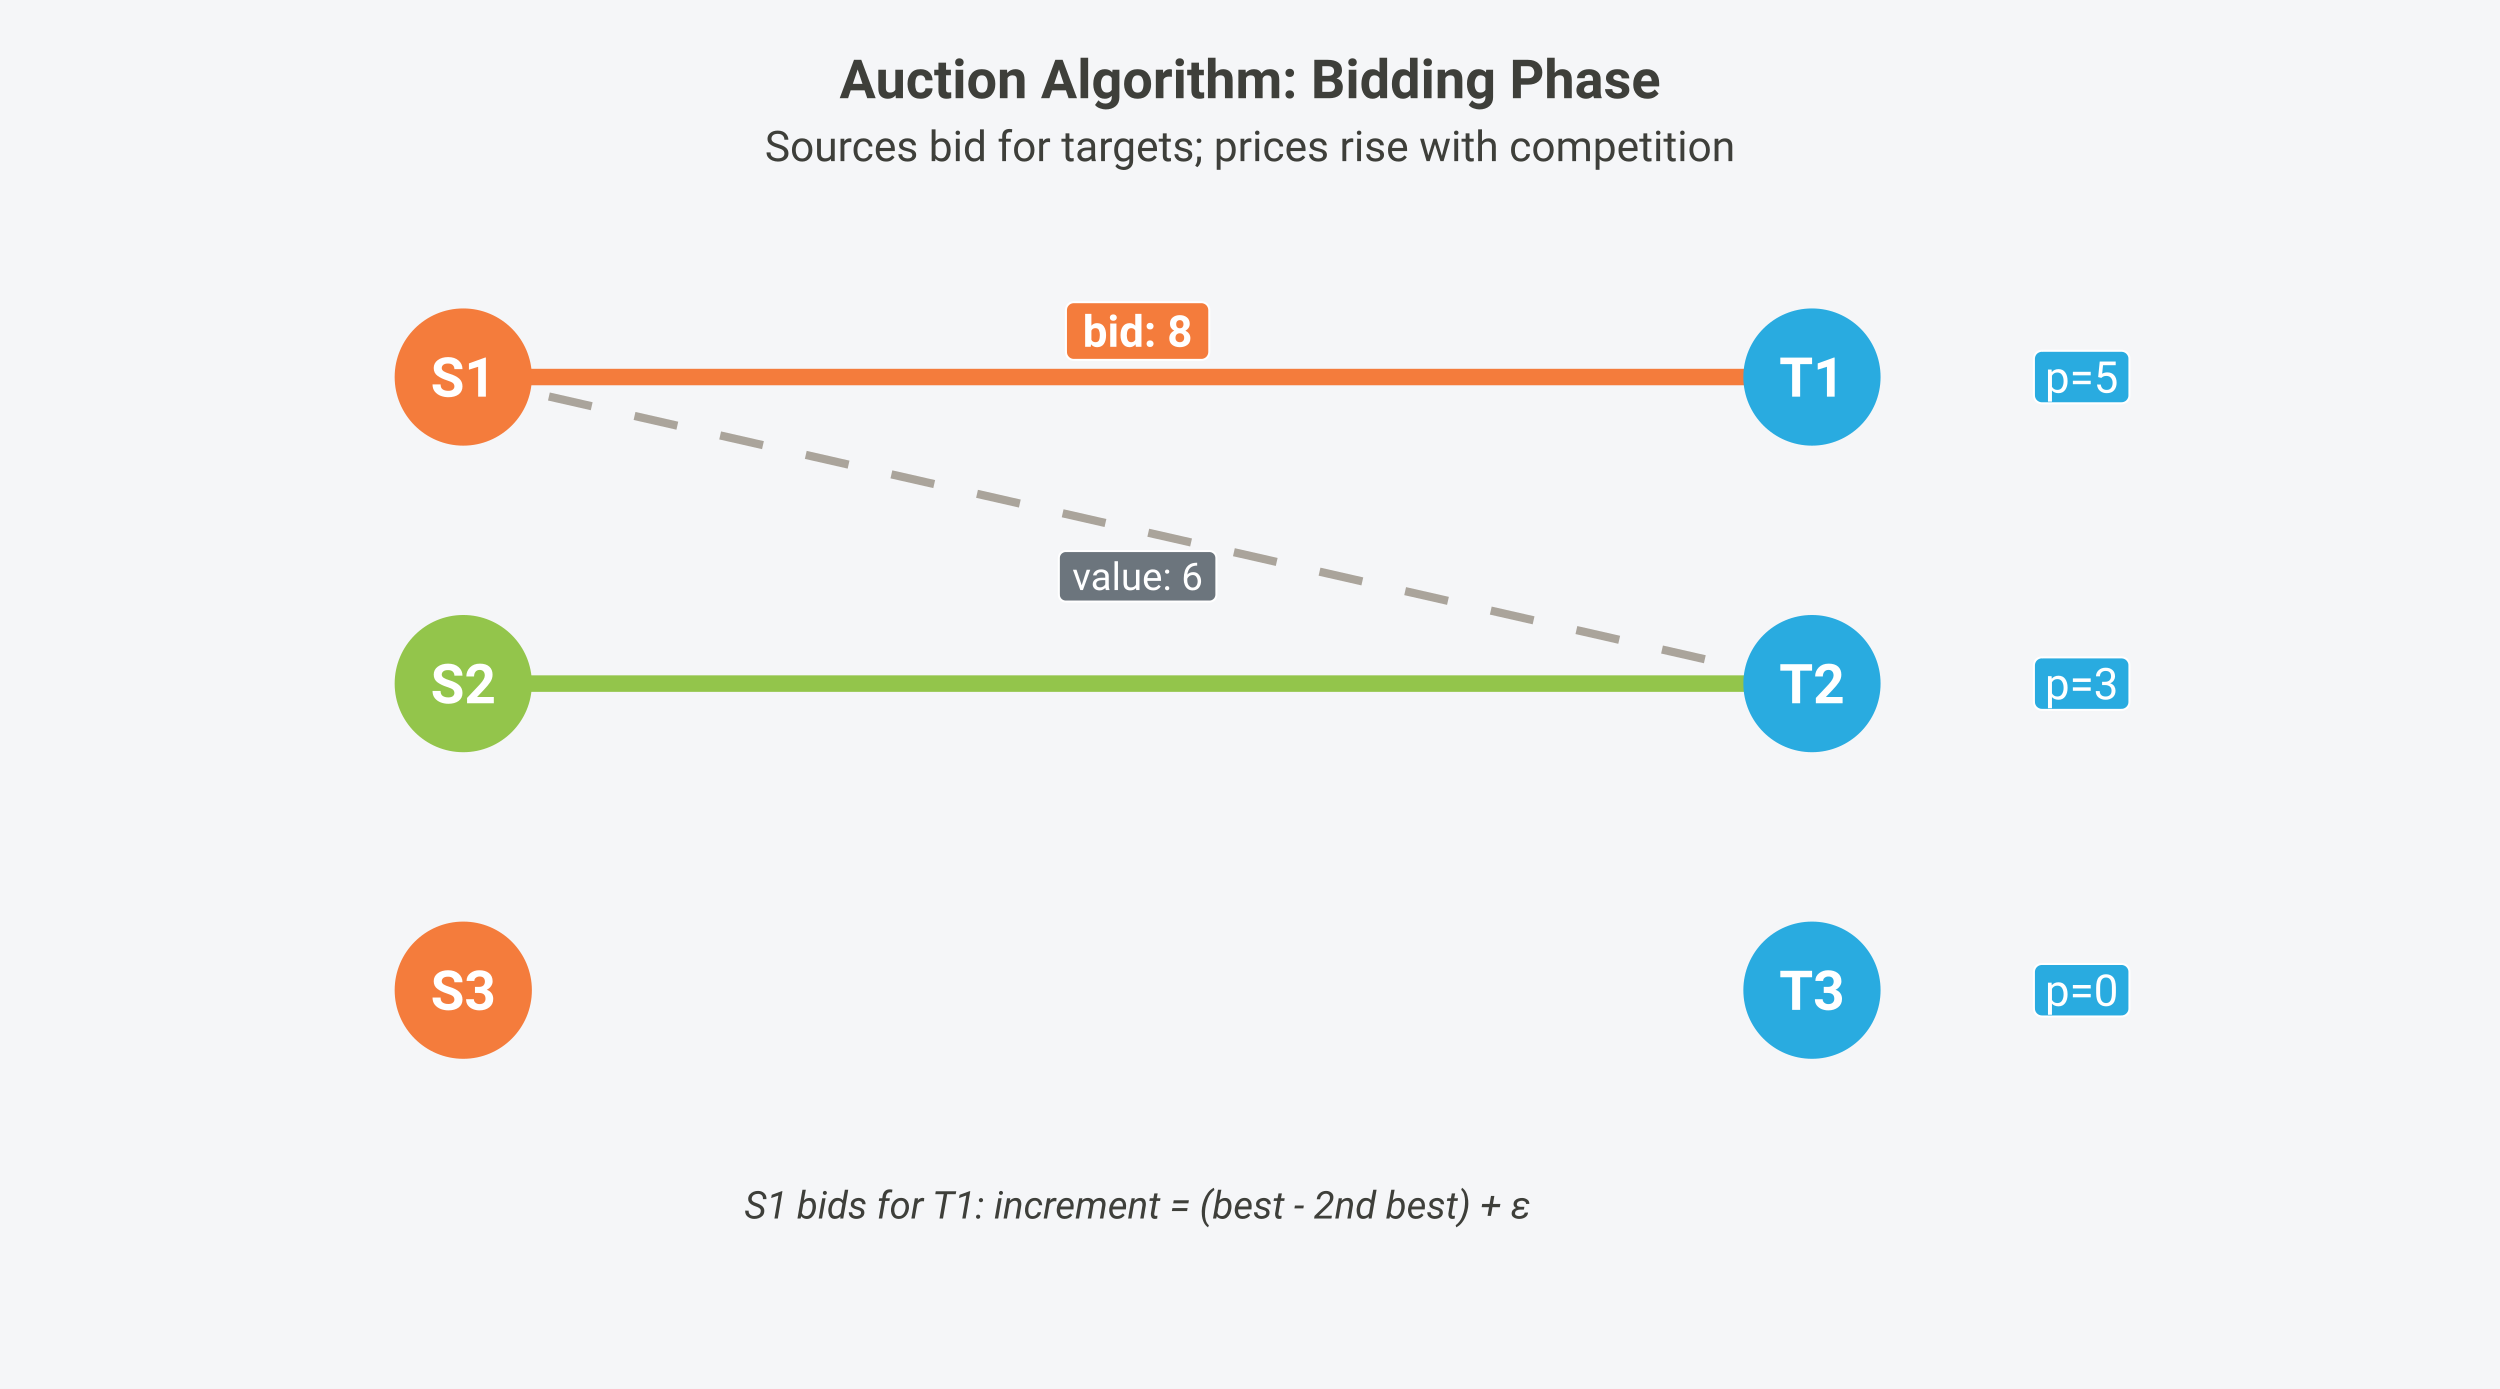
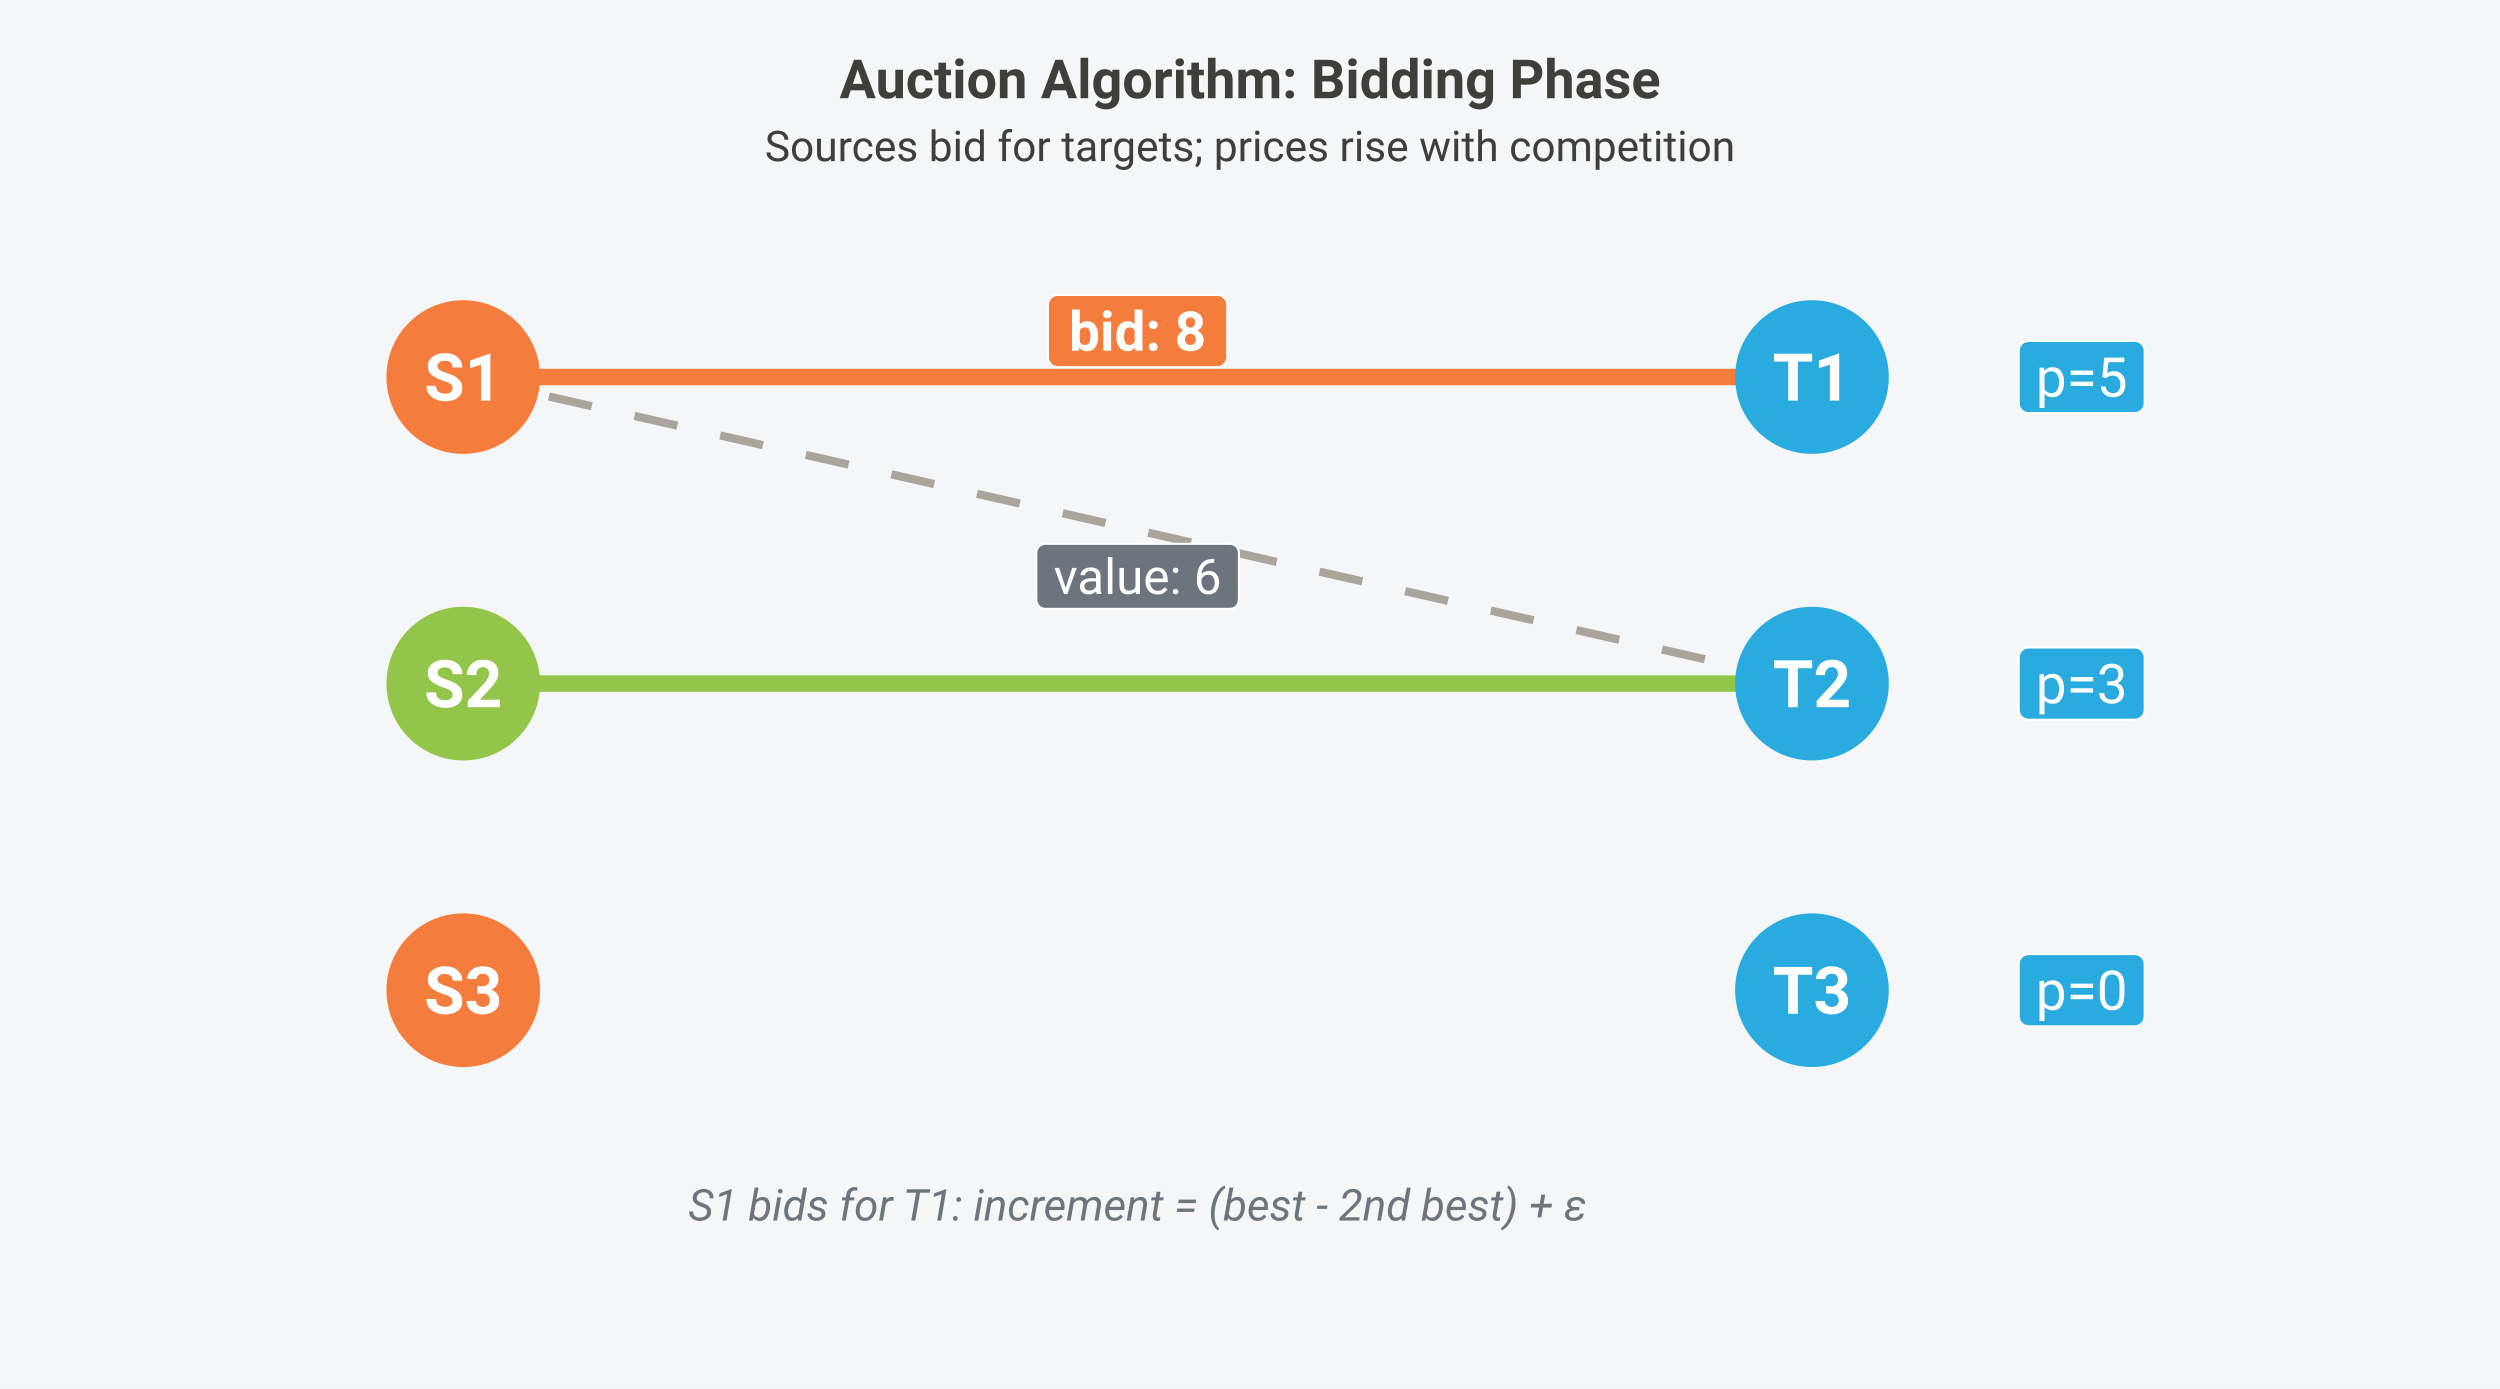
<svg xmlns="http://www.w3.org/2000/svg" width="648.00pt" height="360.00pt" viewBox="0 0 648.00 360.00">
  <g class="svglite">
    <defs>
      <style type="text/css">
    /* theme-aware-processed */
    .svglite line, .svglite polyline, .svglite polygon, .svglite path, .svglite circle {
      fill: none;
      stroke: #3E3F3A;
      stroke-linecap: round;
      stroke-linejoin: round;
      stroke-miterlimit: 10.00;
    }
    .svglite &gt; g &gt; rect {
      fill: none;
      stroke: #3E3F3A;
      stroke-linecap: round;
      stroke-linejoin: round;
      stroke-miterlimit: 10.00;
    }
    .svglite text {
      white-space: pre;
      fill: #3E3F3A;
    }
    .svglite g.glyphgroup path {
      fill: inherit;
      stroke: none;
    }
  </style>
    </defs>
    <rect width="100%" height="100%" style="stroke: none; fill: #F5F6F8;" />
    <defs>
      <clipPath id="cpMC4wMHw2NDguMDB8MC4wMHwzNjAuMDA=">
        <rect x="0.00" y="0.00" width="648.00" height="360.00" />
      </clipPath>
    </defs>
    <g clip-path="url(#cpMC4wMHw2NDguMDB8MC4wMHwzNjAuMDA=)">
      <rect x="0.00" y="0" width="648.00" height="360.00" style="stroke-width: 0.00; stroke: none;" /> fill: #F5F6F8;' /&gt;
</g>
    <defs>
      <clipPath id="cpOS45Nnw2MzguMDR8NDQuMDh8MzUwLjA0">
        <rect x="9.96" y="44.08" width="628.07" height="305.95" />
      </clipPath>
    </defs>
    <g clip-path="url(#cpOS45Nnw2MzguMDR8NDQuMDh8MzUwLjA0)">
      <line x1="120.08" y1="97.73" x2="469.66" y2="177.19" style="stroke-width: 2.13; stroke: #AAA49B; stroke-dasharray: 11.38,11.38; stroke-linecap: butt;" />
      <polygon points="465.60,178.45 469.66,177.19 466.54,174.30 " style="stroke-width: 2.13; stroke: #AAA49B; stroke-dasharray: 11.38,11.38; stroke-linecap: butt; fill: #AAA49B;" />
      <line x1="120.08" y1="177.19" x2="469.66" y2="177.19" style="stroke-width: 4.27; stroke: #93C54B; stroke-linecap: butt;" />
      <line x1="120.08" y1="97.73" x2="469.66" y2="97.73" style="stroke-width: 4.27; stroke: #F47C3C; stroke-linecap: butt;" />
      <polygon points="464.75,100.56 469.66,97.73 464.75,94.89 " style="stroke-width: 4.27; stroke: #F47C3C; stroke-linecap: butt; fill: #F47C3C;" />
-       <polygon points="278.34,93.29 311.40,93.29 311.32,93.29 311.65,93.28 311.97,93.21 312.28,93.09 312.56,92.93 312.82,92.72 313.04,92.47 313.21,92.19 313.34,91.89 313.42,91.57 313.45,91.24 313.45,91.24 313.45,80.37 313.45,80.37 313.42,80.04 313.34,79.72 313.21,79.42 313.04,79.14 312.82,78.89 312.56,78.68 312.28,78.52 311.97,78.40 311.65,78.33 311.40,78.32 278.34,78.32 278.59,78.33 278.26,78.32 277.93,78.36 277.61,78.45 277.31,78.59 277.04,78.78 276.81,79.01 276.61,79.27 276.45,79.56 276.35,79.88 276.30,80.20 276.29,80.37 276.29,91.24 276.30,91.08 276.30,91.41 276.35,91.73 276.45,92.05 276.61,92.34 276.81,92.60 277.04,92.83 277.31,93.02 277.61,93.16 277.93,93.25 278.26,93.29 " style="stroke-width: 0.53; stroke: #FFFFFF; fill: #F47C3C;" />
-       <text x="294.87" y="89.88" text-anchor="middle" style="font-size: 11.38px; font-weight: bold;fill: #FFFFFF; font-family: &quot;Roboto&quot;, -apple-system, BlinkMacSystemFont, &quot;Segoe UI&quot;, system-ui, sans-serif;" textLength="30.33px" lengthAdjust="spacingAndGlyphs">bid: 8</text>
-       <polygon points="276.24,155.93 313.49,155.93 313.42,155.93 313.71,155.92 313.99,155.86 314.26,155.76 314.51,155.61 314.73,155.43 314.93,155.22 315.08,154.97 315.19,154.71 315.26,154.43 315.29,154.14 315.29,154.14 315.29,144.62 315.29,144.62 315.26,144.33 315.19,144.05 315.08,143.79 314.93,143.54 314.73,143.33 314.51,143.15 314.26,143.00 313.99,142.90 313.71,142.84 313.49,142.83 276.24,142.83 276.46,142.84 276.17,142.83 275.89,142.86 275.61,142.94 275.35,143.07 275.11,143.23 274.90,143.43 274.73,143.66 274.59,143.92 274.50,144.19 274.46,144.48 274.45,144.62 274.45,154.14 274.46,153.99 274.46,154.28 274.50,154.57 274.59,154.84 274.73,155.10 274.90,155.33 275.11,155.53 275.35,155.69 275.61,155.81 275.89,155.89 276.17,155.93 " style="stroke-width: 0.53; stroke: #FFFFFF; fill: #6C757D;" />
-       <text x="294.87" y="152.94" text-anchor="middle" style="font-size: 9.96px;fill: #FFFFFF; font-family: &quot;Roboto&quot;, -apple-system, BlinkMacSystemFont, &quot;Segoe UI&quot;, system-ui, sans-serif;" textLength="34.86px" lengthAdjust="spacingAndGlyphs">value: 6</text>
-       <circle cx="120.08" cy="97.73" r="17.43" style="stroke-width: 0.71; stroke: #F47C3C; fill: #F47C3C;" />
-       <circle cx="120.08" cy="177.19" r="17.43" style="stroke-width: 0.71; stroke: #93C54B; fill: #93C54B;" />
-       <circle cx="120.08" cy="256.66" r="17.43" style="stroke-width: 0.71; stroke: #F47C3C; fill: #F47C3C;" />
-       <text x="120.08" y="102.82" text-anchor="middle" style="font-size: 14.23px; font-weight: bold;fill: #FFFFFF; font-family: &quot;Roboto&quot;, -apple-system, BlinkMacSystemFont, &quot;Segoe UI&quot;, system-ui, sans-serif;" textLength="17.39px" lengthAdjust="spacingAndGlyphs">S1</text>
-       <text x="120.08" y="182.28" text-anchor="middle" style="font-size: 14.23px; font-weight: bold;fill: #FFFFFF; font-family: &quot;Roboto&quot;, -apple-system, BlinkMacSystemFont, &quot;Segoe UI&quot;, system-ui, sans-serif;" textLength="17.39px" lengthAdjust="spacingAndGlyphs">S2</text>
-       <text x="120.08" y="261.75" text-anchor="middle" style="font-size: 14.23px; font-weight: bold;fill: #FFFFFF; font-family: &quot;Roboto&quot;, -apple-system, BlinkMacSystemFont, &quot;Segoe UI&quot;, system-ui, sans-serif;" textLength="17.39px" lengthAdjust="spacingAndGlyphs">S3</text>
-       <circle cx="469.66" cy="97.73" r="17.43" style="stroke-width: 0.71; stroke: #29ABE0; fill: #29ABE0;" />
-       <circle cx="469.66" cy="177.19" r="17.43" style="stroke-width: 0.71; stroke: #29ABE0; fill: #29ABE0;" />
-       <circle cx="469.66" cy="256.66" r="17.43" style="stroke-width: 0.71; stroke: #29ABE0; fill: #29ABE0;" />
-       <text x="469.66" y="102.82" text-anchor="middle" style="font-size: 14.23px; font-weight: bold;fill: #FFFFFF; font-family: &quot;Roboto&quot;, -apple-system, BlinkMacSystemFont, &quot;Segoe UI&quot;, system-ui, sans-serif;" textLength="16.59px" lengthAdjust="spacingAndGlyphs">T1</text>
-       <text x="469.66" y="182.28" text-anchor="middle" style="font-size: 14.23px; font-weight: bold;fill: #FFFFFF; font-family: &quot;Roboto&quot;, -apple-system, BlinkMacSystemFont, &quot;Segoe UI&quot;, system-ui, sans-serif;" textLength="16.59px" lengthAdjust="spacingAndGlyphs">T2</text>
-       <text x="469.66" y="261.75" text-anchor="middle" style="font-size: 14.23px; font-weight: bold;fill: #FFFFFF; font-family: &quot;Roboto&quot;, -apple-system, BlinkMacSystemFont, &quot;Segoe UI&quot;, system-ui, sans-serif;" textLength="16.59px" lengthAdjust="spacingAndGlyphs">T3</text>
-       <polygon points="529.24,104.53 549.90,104.53 549.82,104.53 550.15,104.51 550.47,104.45 550.78,104.33 551.07,104.17 551.32,103.96 551.54,103.71 551.72,103.43 551.85,103.13 551.93,102.81 551.95,102.48 551.95,102.48 551.95,92.97 551.95,92.97 551.93,92.64 551.85,92.32 551.72,92.02 551.54,91.74 551.32,91.49 551.07,91.28 550.78,91.12 550.47,91.00 550.15,90.94 549.90,90.92 529.24,90.92 529.49,90.94 529.16,90.92 528.83,90.96 528.52,91.06 528.22,91.20 527.95,91.38 527.71,91.61 527.51,91.88 527.36,92.17 527.25,92.48 527.20,92.81 527.19,92.97 527.19,102.48 527.20,102.31 527.20,102.64 527.25,102.97 527.36,103.28 527.51,103.57 527.71,103.84 527.95,104.07 528.22,104.25 528.52,104.40 528.83,104.49 529.16,104.53 " style="stroke-width: 0.53; stroke: #FFFFFF; fill: #29ABE0;" />
-       <text x="539.57" y="101.80" text-anchor="middle" style="font-size: 11.38px;fill: #FFFFFF; font-family: &quot;Roboto&quot;, -apple-system, BlinkMacSystemFont, &quot;Segoe UI&quot;, system-ui, sans-serif;" textLength="19.30px" lengthAdjust="spacingAndGlyphs">p=5</text>
-       <polygon points="529.24,184.00 549.90,184.00 549.82,183.99 550.15,183.98 550.47,183.92 550.78,183.80 551.07,183.63 551.32,183.43 551.54,183.18 551.72,182.90 551.85,182.60 551.93,182.28 551.95,181.95 551.95,181.95 551.95,172.44 551.95,172.44 551.93,172.11 551.85,171.79 551.72,171.49 551.54,171.21 551.32,170.96 551.07,170.75 550.78,170.59 550.47,170.47 550.15,170.41 549.90,170.39 529.24,170.39 529.49,170.41 529.16,170.39 528.83,170.43 528.52,170.52 528.22,170.66 527.95,170.85 527.71,171.08 527.51,171.34 527.36,171.64 527.25,171.95 527.20,172.27 527.19,172.44 527.19,181.95 527.20,181.78 527.20,182.11 527.25,182.44 527.36,182.75 527.51,183.04 527.71,183.31 527.95,183.53 528.22,183.72 528.52,183.86 528.83,183.96 529.16,183.99 " style="stroke-width: 0.53; stroke: #FFFFFF; fill: #29ABE0;" />
-       <text x="539.57" y="181.27" text-anchor="middle" style="font-size: 11.38px;fill: #FFFFFF; font-family: &quot;Roboto&quot;, -apple-system, BlinkMacSystemFont, &quot;Segoe UI&quot;, system-ui, sans-serif;" textLength="19.30px" lengthAdjust="spacingAndGlyphs">p=3</text>
-       <polygon points="529.24,263.47 549.90,263.47 549.82,263.46 550.15,263.45 550.47,263.38 550.78,263.27 551.07,263.10 551.32,262.89 551.54,262.65 551.72,262.37 551.85,262.07 551.93,261.75 551.95,261.42 551.95,261.42 551.95,251.91 551.95,251.91 551.93,251.58 551.85,251.26 551.72,250.96 551.54,250.68 551.32,250.43 551.07,250.22 550.78,250.06 550.47,249.94 550.15,249.87 549.90,249.86 529.24,249.86 529.49,249.87 529.16,249.86 528.83,249.90 528.52,249.99 528.22,250.13 527.95,250.32 527.71,250.55 527.51,250.81 527.36,251.10 527.25,251.42 527.20,251.74 527.19,251.91 527.19,261.42 527.20,261.25 527.20,261.58 527.25,261.91 527.36,262.22 527.51,262.51 527.71,262.77 527.95,263.00 528.22,263.19 528.52,263.33 528.83,263.42 529.16,263.46 " style="stroke-width: 0.53; stroke: #FFFFFF; fill: #29ABE0;" />
-       <text x="539.57" y="260.73" text-anchor="middle" style="font-size: 11.38px;fill: #FFFFFF; font-family: &quot;Roboto&quot;, -apple-system, BlinkMacSystemFont, &quot;Segoe UI&quot;, system-ui, sans-serif;" textLength="19.30px" lengthAdjust="spacingAndGlyphs">p=0</text>
-       <text x="294.87" y="315.85" text-anchor="middle" style="font-size: 9.96px; font-style: italic;fill: #3E3F3A; font-family: &quot;Roboto&quot;, -apple-system, BlinkMacSystemFont, &quot;Segoe UI&quot;, system-ui, sans-serif;" textLength="210.70px" lengthAdjust="spacingAndGlyphs">S1 bids for T1: increment = (best - 2nd best) + ε</text>
+       <polygon points="274.20,95.16 315.54,95.16 315.43,95.16 315.85,95.14 316.25,95.06 316.63,94.92 316.99,94.71 317.31,94.45 317.58,94.14 317.80,93.79 317.97,93.41 318.06,93.01 318.10,92.60 318.10,92.60 318.10,79.01 318.10,79.01 318.06,78.60 317.97,78.20 317.80,77.82 317.58,77.47 317.31,77.16 316.99,76.90 316.63,76.69 316.25,76.55 315.85,76.47 315.54,76.45 274.20,76.45 274.51,76.47 274.10,76.45 273.69,76.50 273.29,76.61 272.92,76.79 272.58,77.02 272.28,77.31 272.04,77.64 271.84,78.00 271.71,78.39 271.65,78.80 271.64,79.01 271.64,92.60 271.65,92.40 271.65,92.81 271.71,93.22 271.84,93.61 272.04,93.97 272.28,94.30 272.58,94.59 272.92,94.82 273.29,95.00 273.69,95.11 274.10,95.16 " style="stroke-width: 0.53; stroke: #FFFFFF; fill: #F47C3C;" />
+       <text x="294.87" y="90.90" text-anchor="middle" style="font-size: 14.23px; font-weight: bold;fill: #FFFFFF; font-family: &quot;Roboto&quot;, -apple-system, BlinkMacSystemFont, &quot;Segoe UI&quot;, system-ui, sans-serif;" textLength="37.92px" lengthAdjust="spacingAndGlyphs">bid: 8</text>
+       <polygon points="270.93,157.80 318.81,157.80 318.72,157.80 319.09,157.78 319.45,157.71 319.80,157.58 320.12,157.39 320.41,157.16 320.65,156.88 320.85,156.57 321.00,156.23 321.09,155.86 321.12,155.50 321.12,155.50 321.12,143.26 321.12,143.26 321.09,142.89 321.00,142.53 320.85,142.19 320.65,141.88 320.41,141.60 320.12,141.37 319.80,141.18 319.45,141.05 319.09,140.98 318.81,140.96 270.93,140.96 271.20,140.98 270.83,140.96 270.46,141.01 270.11,141.11 269.77,141.27 269.47,141.48 269.20,141.74 268.98,142.03 268.81,142.36 268.69,142.71 268.63,143.08 268.62,143.26 268.62,155.50 268.63,155.31 268.63,155.68 268.69,156.05 268.81,156.40 268.98,156.73 269.20,157.02 269.47,157.28 269.77,157.49 270.11,157.65 270.46,157.75 270.83,157.80 " style="stroke-width: 0.53; stroke: #FFFFFF; fill: #6C757D;" />
+       <text x="294.87" y="153.96" text-anchor="middle" style="font-size: 12.80px;fill: #FFFFFF; font-family: &quot;Roboto&quot;, -apple-system, BlinkMacSystemFont, &quot;Segoe UI&quot;, system-ui, sans-serif;" textLength="44.81px" lengthAdjust="spacingAndGlyphs">value: 6</text>
+       <circle cx="120.08" cy="97.73" r="19.56" style="stroke-width: 0.71; stroke: #F47C3C; fill: #F47C3C;" />
+       <circle cx="120.08" cy="177.19" r="19.56" style="stroke-width: 0.71; stroke: #93C54B; fill: #93C54B;" />
+       <circle cx="120.08" cy="256.66" r="19.56" style="stroke-width: 0.71; stroke: #F47C3C; fill: #F47C3C;" />
+       <text x="120.08" y="103.83" text-anchor="middle" style="font-size: 17.07px; font-weight: bold;fill: #FFFFFF; font-family: &quot;Roboto&quot;, -apple-system, BlinkMacSystemFont, &quot;Segoe UI&quot;, system-ui, sans-serif;" textLength="20.86px" lengthAdjust="spacingAndGlyphs">S1</text>
+       <text x="120.08" y="183.30" text-anchor="middle" style="font-size: 17.07px; font-weight: bold;fill: #FFFFFF; font-family: &quot;Roboto&quot;, -apple-system, BlinkMacSystemFont, &quot;Segoe UI&quot;, system-ui, sans-serif;" textLength="20.86px" lengthAdjust="spacingAndGlyphs">S2</text>
+       <text x="120.08" y="262.77" text-anchor="middle" style="font-size: 17.07px; font-weight: bold;fill: #FFFFFF; font-family: &quot;Roboto&quot;, -apple-system, BlinkMacSystemFont, &quot;Segoe UI&quot;, system-ui, sans-serif;" textLength="20.86px" lengthAdjust="spacingAndGlyphs">S3</text>
+       <circle cx="469.66" cy="97.73" r="19.56" style="stroke-width: 0.71; stroke: #29ABE0; fill: #29ABE0;" />
+       <circle cx="469.66" cy="177.19" r="19.56" style="stroke-width: 0.71; stroke: #29ABE0; fill: #29ABE0;" />
+       <circle cx="469.66" cy="256.66" r="19.56" style="stroke-width: 0.71; stroke: #29ABE0; fill: #29ABE0;" />
+       <text x="469.66" y="103.83" text-anchor="middle" style="font-size: 17.07px; font-weight: bold;fill: #FFFFFF; font-family: &quot;Roboto&quot;, -apple-system, BlinkMacSystemFont, &quot;Segoe UI&quot;, system-ui, sans-serif;" textLength="19.91px" lengthAdjust="spacingAndGlyphs">T1</text>
+       <text x="469.66" y="183.30" text-anchor="middle" style="font-size: 17.07px; font-weight: bold;fill: #FFFFFF; font-family: &quot;Roboto&quot;, -apple-system, BlinkMacSystemFont, &quot;Segoe UI&quot;, system-ui, sans-serif;" textLength="19.91px" lengthAdjust="spacingAndGlyphs">T2</text>
+       <text x="469.66" y="262.77" text-anchor="middle" style="font-size: 17.07px; font-weight: bold;fill: #FFFFFF; font-family: &quot;Roboto&quot;, -apple-system, BlinkMacSystemFont, &quot;Segoe UI&quot;, system-ui, sans-serif;" textLength="19.91px" lengthAdjust="spacingAndGlyphs">T3</text>
+       <polygon points="525.81,107.08 553.33,107.08 553.23,107.08 553.64,107.06 554.05,106.98 554.43,106.84 554.79,106.63 555.11,106.37 555.38,106.06 555.60,105.71 555.76,105.33 555.86,104.93 555.90,104.52 555.90,104.52 555.90,90.93 555.90,90.93 555.86,90.52 555.76,90.12 555.60,89.74 555.38,89.39 555.11,89.08 554.79,88.82 554.43,88.61 554.05,88.47 553.64,88.39 553.33,88.37 525.81,88.37 526.12,88.39 525.71,88.37 525.30,88.42 524.90,88.53 524.53,88.71 524.19,88.94 523.89,89.23 523.65,89.56 523.46,89.92 523.32,90.31 523.26,90.72 523.25,90.93 523.25,104.52 523.26,104.32 523.26,104.73 523.32,105.14 523.46,105.53 523.65,105.89 523.89,106.22 524.19,106.51 524.53,106.74 524.90,106.92 525.30,107.03 525.71,107.08 " style="stroke-width: 0.53; stroke: #FFFFFF; fill: #29ABE0;" />
+       <text x="539.57" y="102.82" text-anchor="middle" style="font-size: 14.23px;fill: #FFFFFF; font-family: &quot;Roboto&quot;, -apple-system, BlinkMacSystemFont, &quot;Segoe UI&quot;, system-ui, sans-serif;" textLength="24.11px" lengthAdjust="spacingAndGlyphs">p=5</text>
+       <polygon points="525.81,186.55 553.33,186.55 553.23,186.55 553.64,186.53 554.05,186.45 554.43,186.30 554.79,186.10 555.11,185.84 555.38,185.53 555.60,185.18 555.76,184.80 555.86,184.40 555.90,183.99 555.90,183.99 555.90,170.40 555.90,170.40 555.86,169.99 555.76,169.59 555.60,169.21 555.38,168.86 555.11,168.55 554.79,168.29 554.43,168.08 554.05,167.94 553.64,167.85 553.33,167.84 525.81,167.84 526.12,167.85 525.71,167.84 525.30,167.89 524.90,168.00 524.53,168.18 524.19,168.41 523.89,168.70 523.65,169.03 523.46,169.39 523.32,169.78 523.26,170.19 523.25,170.40 523.25,183.99 523.26,183.79 523.26,184.20 523.32,184.60 523.46,184.99 523.65,185.36 523.89,185.69 524.19,185.97 524.53,186.21 524.90,186.39 525.30,186.50 525.71,186.55 " style="stroke-width: 0.53; stroke: #FFFFFF; fill: #29ABE0;" />
+       <text x="539.57" y="182.28" text-anchor="middle" style="font-size: 14.23px;fill: #FFFFFF; font-family: &quot;Roboto&quot;, -apple-system, BlinkMacSystemFont, &quot;Segoe UI&quot;, system-ui, sans-serif;" textLength="24.11px" lengthAdjust="spacingAndGlyphs">p=3</text>
+       <polygon points="525.81,266.02 553.33,266.02 553.23,266.02 553.64,266.00 554.05,265.92 554.43,265.77 554.79,265.57 555.11,265.31 555.38,265.00 555.60,264.65 555.76,264.27 555.86,263.87 555.90,263.46 555.90,263.46 555.90,249.86 555.90,249.86 555.86,249.45 555.76,249.05 555.60,248.67 555.38,248.33 555.11,248.02 554.79,247.76 554.43,247.55 554.05,247.40 553.64,247.32 553.33,247.30 525.81,247.30 526.12,247.32 525.71,247.31 525.30,247.36 524.90,247.47 524.53,247.65 524.19,247.88 523.89,248.17 523.65,248.50 523.46,248.86 523.32,249.25 523.26,249.66 523.25,249.86 523.25,263.46 523.26,263.25 523.26,263.67 523.32,264.07 523.46,264.46 523.65,264.83 523.89,265.16 524.19,265.44 524.53,265.68 524.90,265.85 525.30,265.97 525.71,266.02 " style="stroke-width: 0.53; stroke: #FFFFFF; fill: #29ABE0;" />
+       <text x="539.57" y="261.75" text-anchor="middle" style="font-size: 14.23px;fill: #FFFFFF; font-family: &quot;Roboto&quot;, -apple-system, BlinkMacSystemFont, &quot;Segoe UI&quot;, system-ui, sans-serif;" textLength="24.11px" lengthAdjust="spacingAndGlyphs">p=0</text>
+       <text x="294.87" y="316.36" text-anchor="middle" style="font-size: 11.38px; font-style: italic;fill: #6C757D; font-family: &quot;Roboto&quot;, -apple-system, BlinkMacSystemFont, &quot;Segoe UI&quot;, system-ui, sans-serif;" textLength="240.77px" lengthAdjust="spacingAndGlyphs">S1 bids for T1: increment = (best - 2nd best) + ε</text>
    </g>
    <g clip-path="url(#cpMC4wMHw2NDguMDB8MC4wMHwzNjAuMDA=)">
      <text x="324.00" y="41.77" text-anchor="middle" style="font-size: 11.00px; font-family: &quot;Roboto&quot;, -apple-system, BlinkMacSystemFont, &quot;Segoe UI&quot;, system-ui, sans-serif;" textLength="248.97px" lengthAdjust="spacingAndGlyphs">Sources bid for targets; prices rise with competition</text>
      <text x="324.00" y="25.46" text-anchor="middle" style="font-size: 14.00px; font-weight: bold; font-family: &quot;Roboto&quot;, -apple-system, BlinkMacSystemFont, &quot;Segoe UI&quot;, system-ui, sans-serif;" textLength="227.30px" lengthAdjust="spacingAndGlyphs">Auction Algorithm: Bidding Phase</text>
    </g>
  </g>
</svg>
